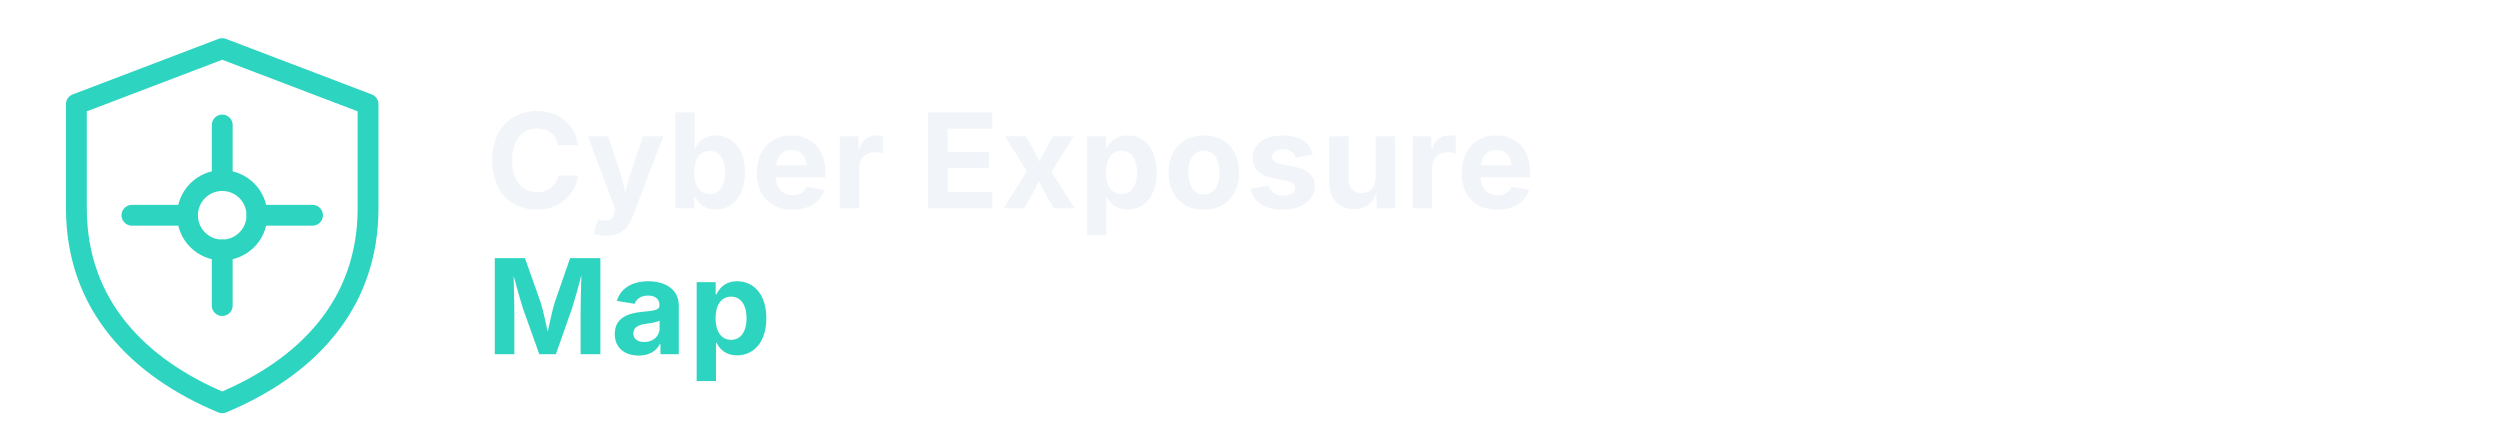
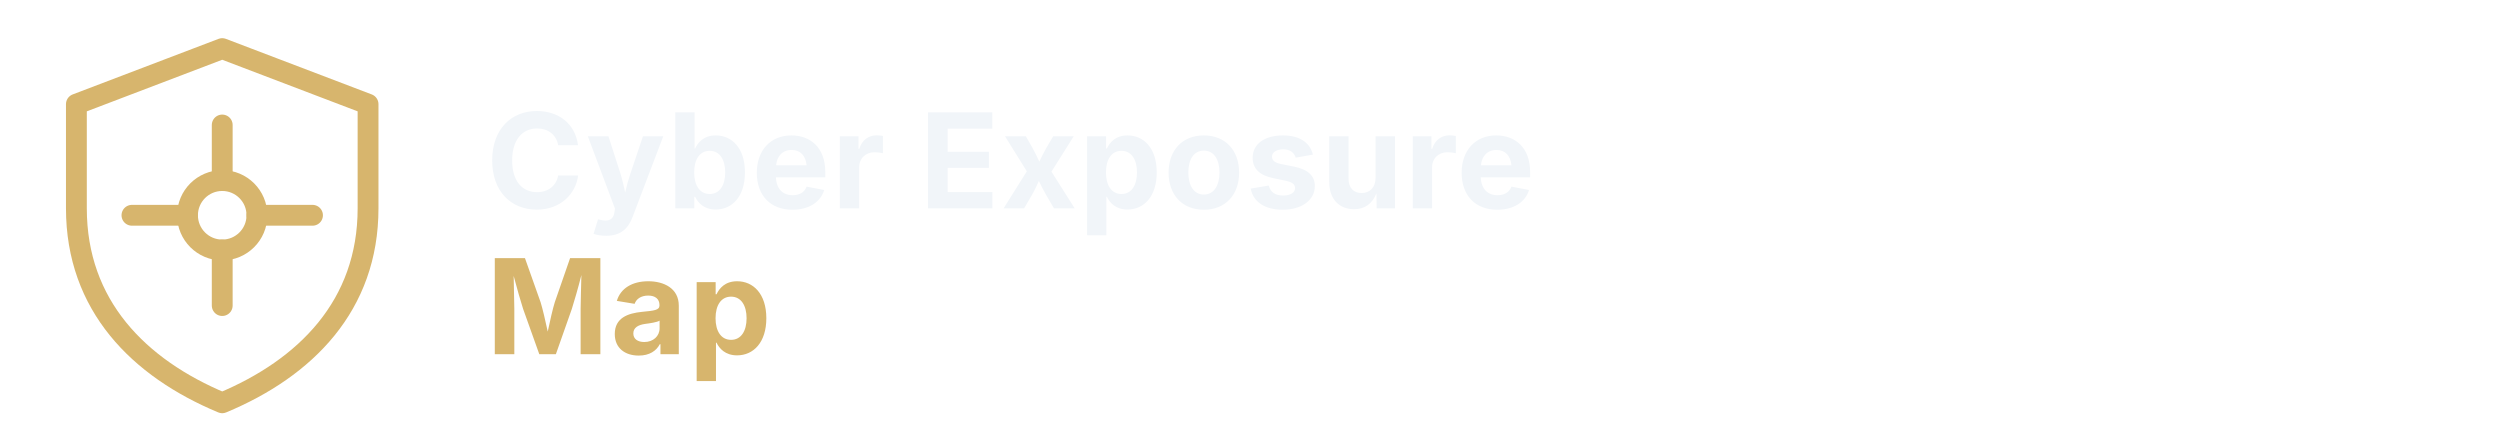
<svg xmlns="http://www.w3.org/2000/svg" viewBox="0 0 360 64" role="img" aria-labelledby="title desc">
-   <g fill="none" stroke="#2dd4bf" stroke-width="3" stroke-linecap="round" stroke-linejoin="round">
+   <g fill="none" stroke="#d7b56d" stroke-width="3" stroke-linecap="round" stroke-linejoin="round">
    <path d="M32 7 53 15v15c0 14-9 23-21 28C20 53 11 44 11 30V15l21-8Z" />
    <circle cx="32" cy="31" r="5" />
    <path d="M32 18v8M32 36v8M19 31h8M37 31h8" />
  </g>
  <text x="70" y="30" fill="#f1f5f9" font-family="Inter,Segoe UI,Arial,sans-serif" font-size="19" font-weight="700" letter-spacing=".2">Cyber Exposure</text>
-   <text x="70" y="51" fill="#2dd4bf" font-family="Inter,Segoe UI,Arial,sans-serif" font-size="19" font-weight="700" letter-spacing=".2">Map</text>
+   <text x="70" y="51" fill="#d7b56d" font-family="Inter,Segoe UI,Arial,sans-serif" font-size="19" font-weight="700" letter-spacing=".2">Map</text>
</svg>
